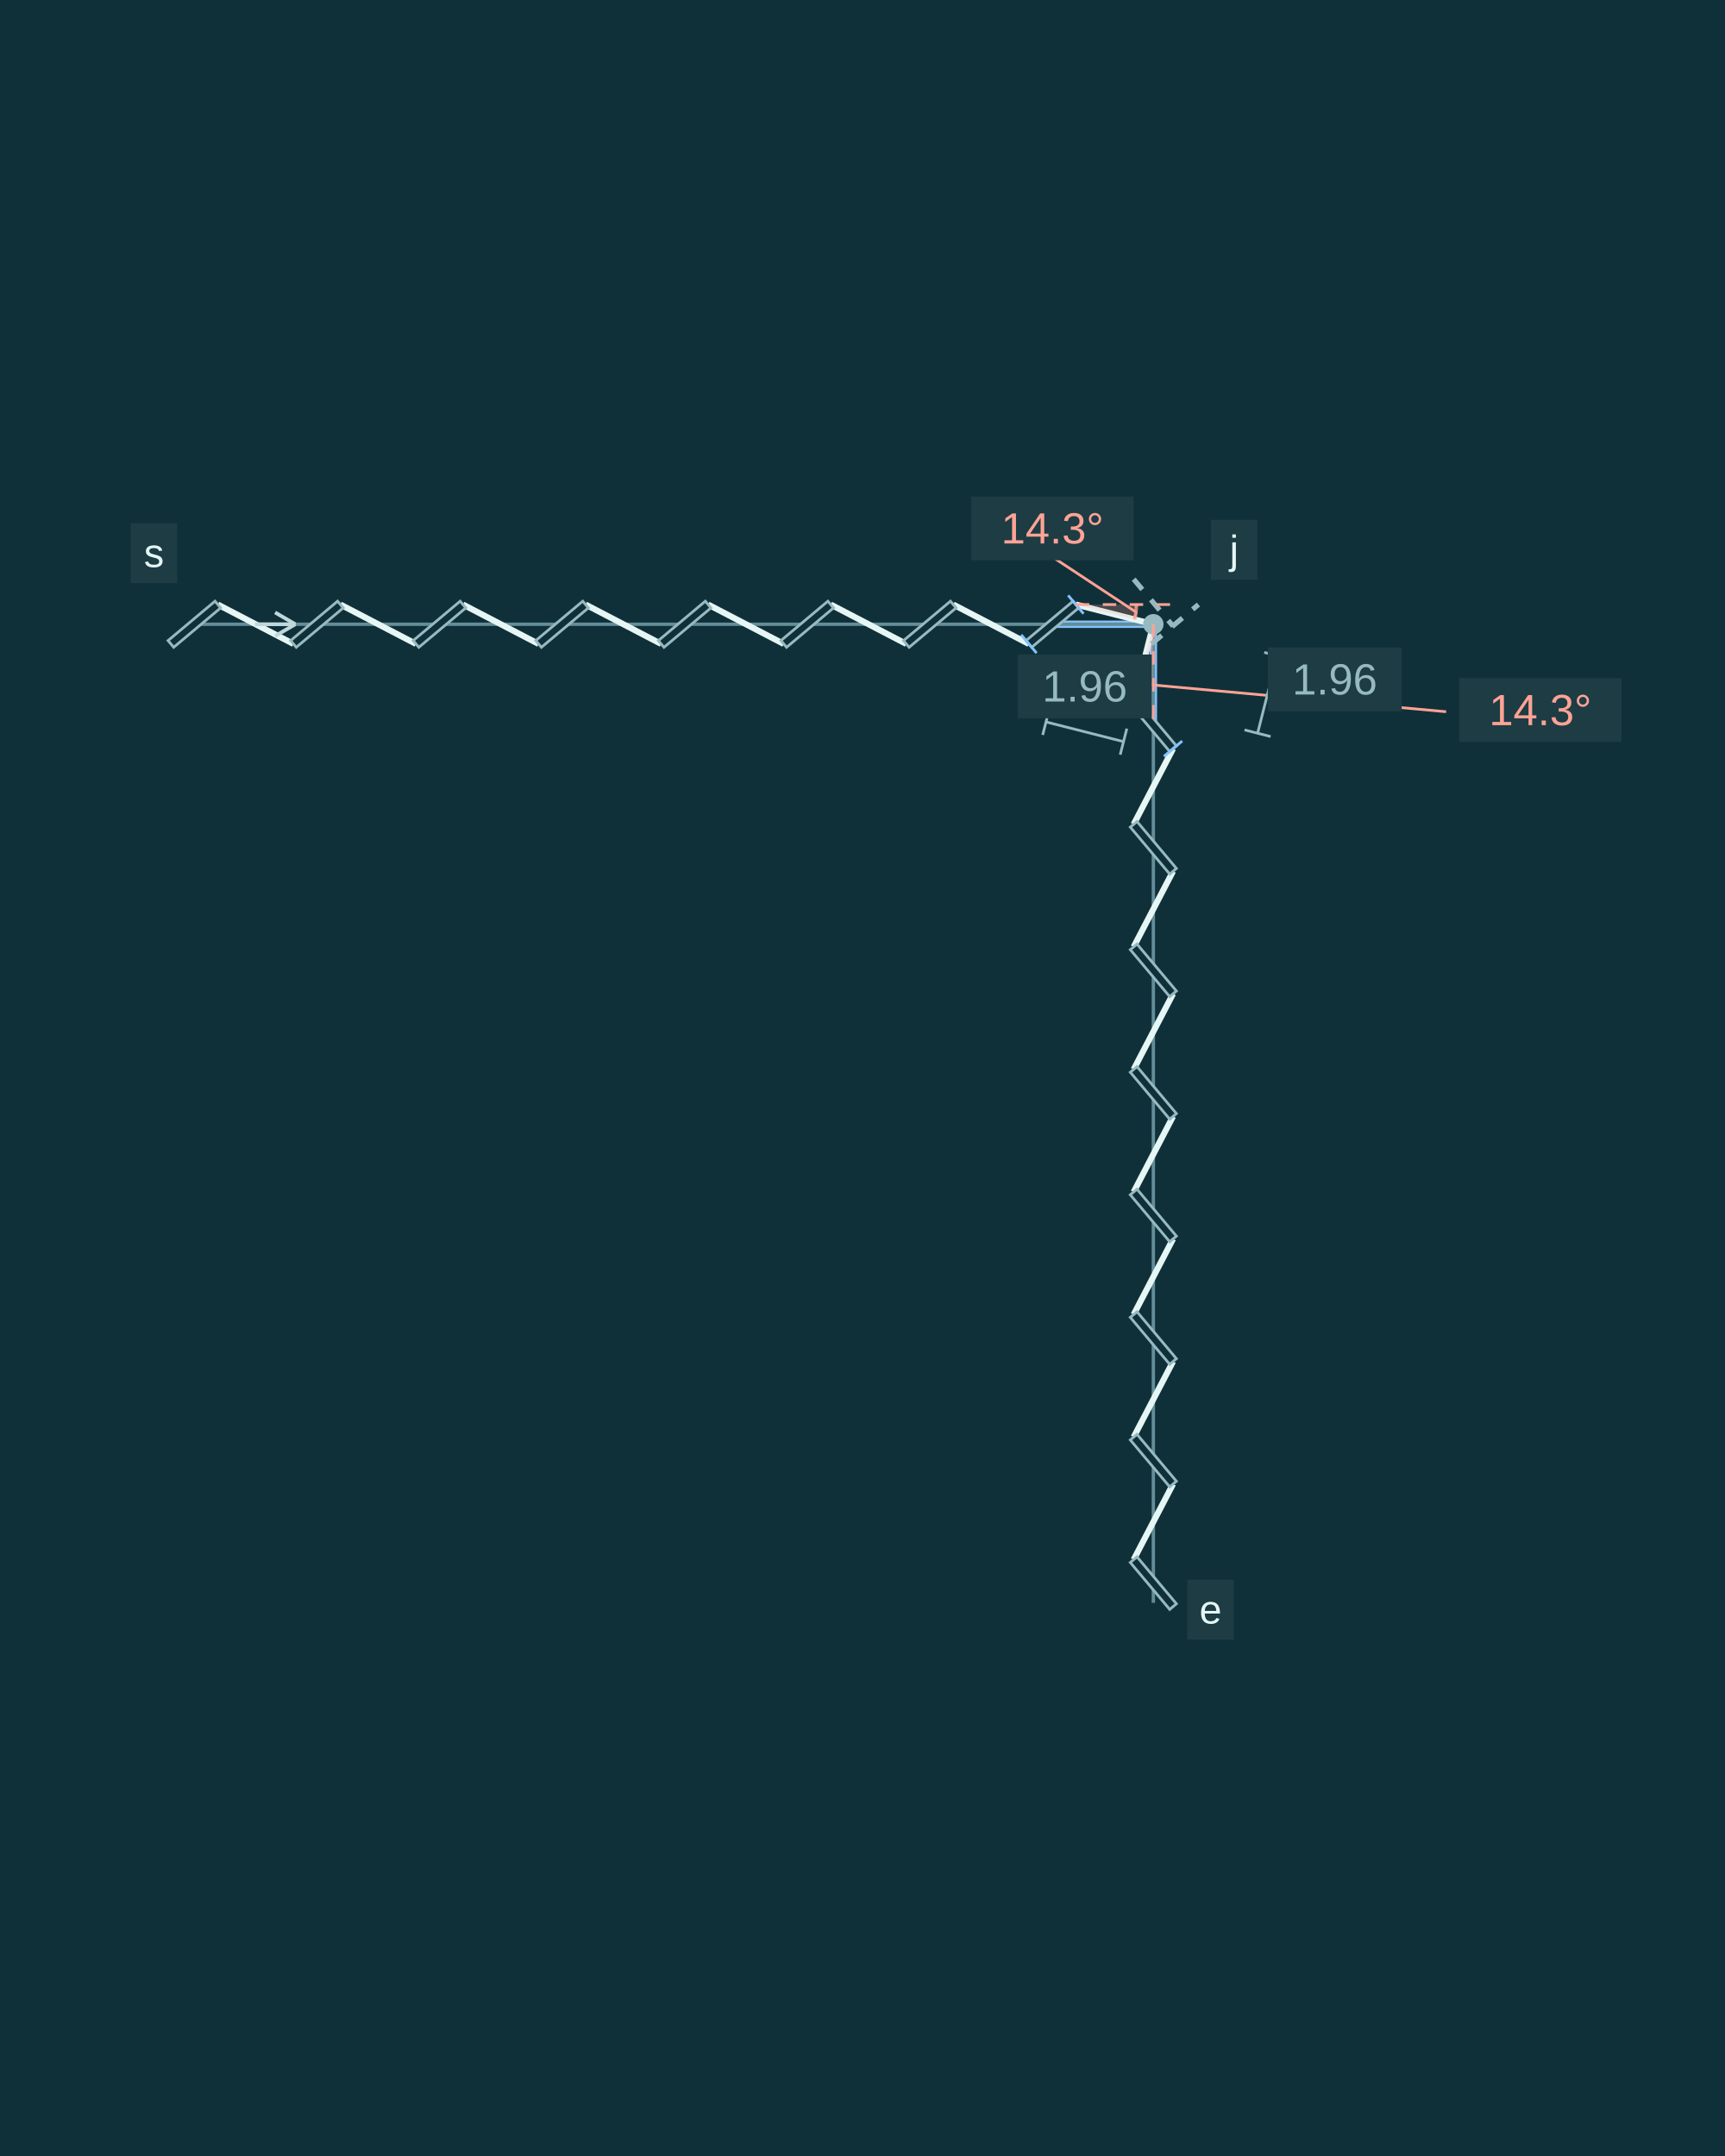
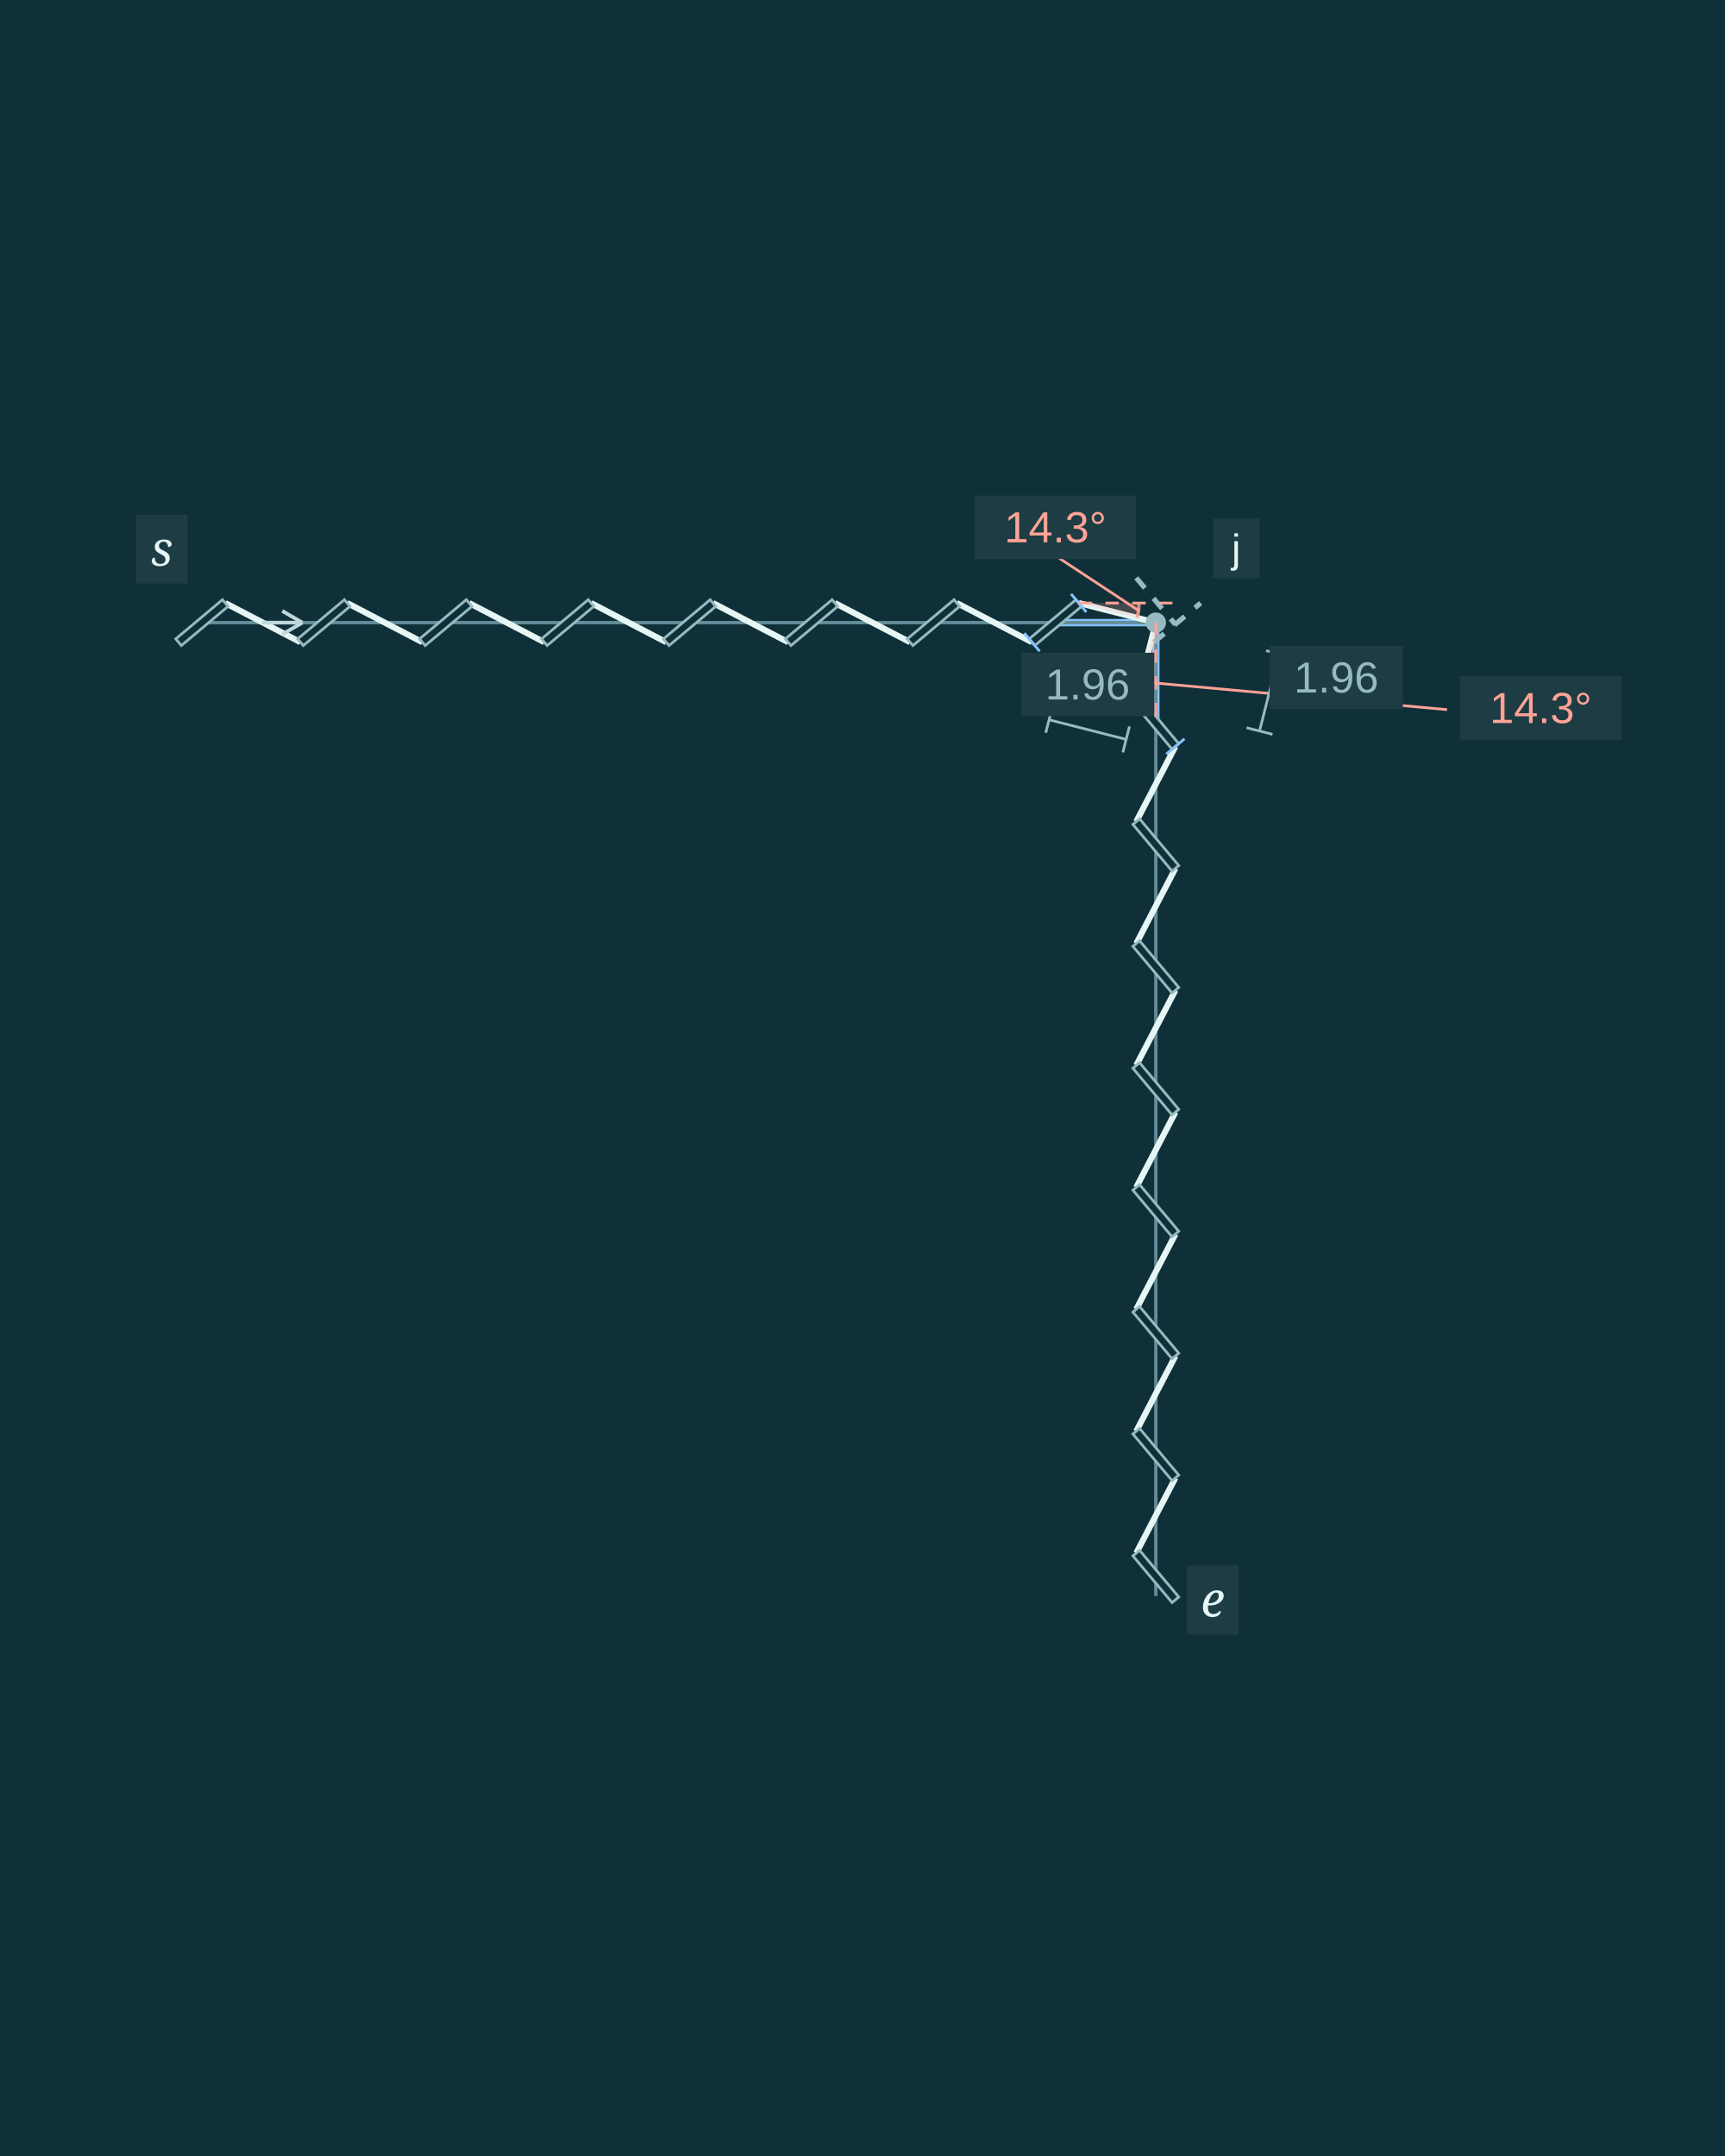
<svg xmlns="http://www.w3.org/2000/svg" width="600" height="750" viewBox="0 0 600 750" role="img" aria-labelledby="title description">
  <rect width="100%" height="100%" fill="#103039" />
-   <g transform="translate(-78.69992 170.3375) scale(1.170407)">
+   <g transform="translate(-75.29883 170.0235) scale(1.164214)">
    <line class="adjusted-gap" x1="410" y1="70.012" x2="410" y2="40" stroke="#84C2FF" stroke-width="2.2" />
    <line class="adjusted-gap" x1="379.988" y1="40" x2="410" y2="40" stroke="#84C2FF" stroke-width="2.2" />
    <line class="guide" x1="125" y1="40" x2="410" y2="40" stroke="#638D98" stroke-width="1" />
    <line class="guide" x1="410" y1="40" x2="410" y2="330.854" stroke="#638D98" stroke-width="1" />
    <line class="thread" x1="131.976" y1="34.146" x2="154.451" y2="45.854" stroke="#E5F6F5" stroke-width="1.8" />
    <line class="thread" x1="168.403" y1="34.146" x2="190.878" y2="45.854" stroke="#E5F6F5" stroke-width="1.8" />
    <line class="thread" x1="204.83" y1="34.146" x2="227.304" y2="45.854" stroke="#E5F6F5" stroke-width="1.8" />
    <line class="thread" x1="241.257" y1="34.146" x2="263.731" y2="45.854" stroke="#E5F6F5" stroke-width="1.8" />
    <line class="thread" x1="277.684" y1="34.146" x2="300.158" y2="45.854" stroke="#E5F6F5" stroke-width="1.8" />
    <line class="thread" x1="314.11" y1="34.146" x2="336.585" y2="45.854" stroke="#E5F6F5" stroke-width="1.8" />
    <line class="thread" x1="350.537" y1="34.146" x2="373.012" y2="45.854" stroke="#E5F6F5" stroke-width="1.8" />
    <line class="thread" x1="386.964" y1="34.146" x2="410" y2="40" stroke="#E5F6F5" stroke-width="1.8" />
    <line class="thread" x1="410" y1="40" x2="404.146" y2="63.036" stroke="#E5F6F5" stroke-width="1.8" />
    <line class="thread" x1="415.854" y1="76.988" x2="404.146" y2="99.463" stroke="#E5F6F5" stroke-width="1.8" />
    <line class="thread" x1="415.854" y1="113.415" x2="404.146" y2="135.89" stroke="#E5F6F5" stroke-width="1.8" />
    <line class="thread" x1="415.854" y1="149.842" x2="404.146" y2="172.316" stroke="#E5F6F5" stroke-width="1.8" />
    <line class="thread" x1="415.854" y1="186.269" x2="404.146" y2="208.743" stroke="#E5F6F5" stroke-width="1.8" />
    <line class="thread" x1="415.854" y1="222.696" x2="404.146" y2="245.17" stroke="#E5F6F5" stroke-width="1.8" />
    <line class="thread" x1="415.854" y1="259.122" x2="404.146" y2="281.597" stroke="#E5F6F5" stroke-width="1.8" />
    <line class="thread" x1="415.854" y1="295.549" x2="404.146" y2="318.024" stroke="#E5F6F5" stroke-width="1.8" />
    <line class="slit" x1="118.024" y1="45.854" x2="131.976" y2="34.146" stroke="#103039" stroke-width="2.6" />
    <polygon class="slit-outline" points="118.859,46.85 132.812,35.142 131.141,33.15 117.188,44.858" fill="#103039" stroke="#97BAC1" stroke-width="0.8" />
    <line class="slit" x1="154.451" y1="45.854" x2="168.403" y2="34.146" stroke="#103039" stroke-width="2.6" />
    <polygon class="slit-outline" points="155.286,46.85 169.239,35.142 167.567,33.15 153.615,44.858" fill="#103039" stroke="#97BAC1" stroke-width="0.8" />
    <line class="slit" x1="190.878" y1="45.854" x2="204.83" y2="34.146" stroke="#103039" stroke-width="2.6" />
    <polygon class="slit-outline" points="191.713,46.85 205.666,35.142 203.994,33.15 190.042,44.858" fill="#103039" stroke="#97BAC1" stroke-width="0.8" />
    <line class="slit" x1="227.304" y1="45.854" x2="241.257" y2="34.146" stroke="#103039" stroke-width="2.6" />
    <polygon class="slit-outline" points="228.14,46.85 242.092,35.142 240.421,33.15 226.469,44.858" fill="#103039" stroke="#97BAC1" stroke-width="0.8" />
    <line class="slit" x1="263.731" y1="45.854" x2="277.684" y2="34.146" stroke="#103039" stroke-width="2.6" />
    <polygon class="slit-outline" points="264.567,46.85 278.519,35.142 276.848,33.15 262.896,44.858" fill="#103039" stroke="#97BAC1" stroke-width="0.8" />
    <line class="slit" x1="300.158" y1="45.854" x2="314.11" y2="34.146" stroke="#103039" stroke-width="2.6" />
    <polygon class="slit-outline" points="300.994,46.85 314.946,35.142 313.275,33.15 299.323,44.858" fill="#103039" stroke="#97BAC1" stroke-width="0.8" />
    <line class="slit" x1="336.585" y1="45.854" x2="350.537" y2="34.146" stroke="#103039" stroke-width="2.6" />
    <polygon class="slit-outline" points="337.421,46.85 351.373,35.142 349.702,33.15 335.749,44.858" fill="#103039" stroke="#97BAC1" stroke-width="0.8" />
    <line class="slit" x1="373.012" y1="45.854" x2="386.964" y2="34.146" stroke="#103039" stroke-width="2.6" />
    <polygon class="slit-outline" points="373.848,46.85 387.8,35.142 386.129,33.15 372.176,44.858" fill="#103039" stroke="#97BAC1" stroke-width="0.8" />
    <line class="adjustment-mark" x1="375.295" y1="48.574" x2="370.729" y2="43.133" stroke="#84C2FF" stroke-width="0.8" />
    <line class="adjustment-mark" x1="389.247" y1="36.867" x2="384.681" y2="31.426" stroke="#84C2FF" stroke-width="0.8" />
    <line class="virtual" x1="409.439" y1="45.854" x2="423.391" y2="34.146" stroke="#97BAC1" stroke-width="1.5" stroke-dasharray="4 4" />
    <line class="slit" x1="404.146" y1="318.024" x2="415.854" y2="331.976" stroke="#103039" stroke-width="2.6" />
    <polygon class="slit-outline" points="403.15,318.859 414.858,332.812 416.85,331.141 405.142,317.188" fill="#103039" stroke="#97BAC1" stroke-width="0.8" />
    <line class="slit" x1="404.146" y1="281.597" x2="415.854" y2="295.549" stroke="#103039" stroke-width="2.6" />
    <polygon class="slit-outline" points="403.15,282.433 414.858,296.385 416.85,294.714 405.142,280.761" fill="#103039" stroke="#97BAC1" stroke-width="0.8" />
    <line class="slit" x1="404.146" y1="245.17" x2="415.854" y2="259.122" stroke="#103039" stroke-width="2.6" />
    <polygon class="slit-outline" points="403.15,246.006 414.858,259.958 416.85,258.287 405.142,244.334" fill="#103039" stroke="#97BAC1" stroke-width="0.8" />
    <line class="slit" x1="404.146" y1="208.743" x2="415.854" y2="222.696" stroke="#103039" stroke-width="2.6" />
    <polygon class="slit-outline" points="403.15,209.579 414.858,223.531 416.85,221.86 405.142,207.908" fill="#103039" stroke="#97BAC1" stroke-width="0.8" />
    <line class="slit" x1="404.146" y1="172.316" x2="415.854" y2="186.269" stroke="#103039" stroke-width="2.6" />
    <polygon class="slit-outline" points="403.15,173.152 414.858,187.104 416.85,185.433 405.142,171.481" fill="#103039" stroke="#97BAC1" stroke-width="0.8" />
    <line class="slit" x1="404.146" y1="135.89" x2="415.854" y2="149.842" stroke="#103039" stroke-width="2.6" />
    <polygon class="slit-outline" points="403.15,136.725 414.858,150.677 416.85,149.006 405.142,135.054" fill="#103039" stroke="#97BAC1" stroke-width="0.8" />
    <line class="slit" x1="404.146" y1="99.463" x2="415.854" y2="113.415" stroke="#103039" stroke-width="2.6" />
    <polygon class="slit-outline" points="403.15,100.298 414.858,114.251 416.85,112.579 405.142,98.627" fill="#103039" stroke="#97BAC1" stroke-width="0.8" />
    <line class="slit" x1="404.146" y1="63.036" x2="415.854" y2="76.988" stroke="#103039" stroke-width="2.6" />
    <polygon class="slit-outline" points="403.15,63.871 414.858,77.824 416.85,76.152 405.142,62.2" fill="#103039" stroke="#97BAC1" stroke-width="0.8" />
    <line class="adjustment-mark" x1="401.426" y1="65.319" x2="406.867" y2="60.753" stroke="#84C2FF" stroke-width="0.8" />
    <line class="adjustment-mark" x1="413.133" y1="79.271" x2="418.574" y2="74.705" stroke="#84C2FF" stroke-width="0.8" />
    <line class="virtual" x1="404.146" y1="26.609" x2="415.854" y2="40.561" stroke="#97BAC1" stroke-width="1.5" stroke-dasharray="4 4" />
    <circle class="hole" cx="410" cy="40" r="3.036" fill="#97BAC1" />
-     <rect class="label-background" x="106.1" y="9.96" width="13.8" height="17.8" fill="#1D3C44" />
-     <text class="notation-start" x="113" y="23" text-anchor="middle" font-family="Arial" font-size="12" fill="#E5F6F5">s</text>
+     <rect class="label-background" x="105.32" y="7.752" width="15.36" height="20.56" fill="#1D3C44" />
+     <text class="notation-start" x="113" y="23" text-anchor="middle" font-family="Cambria" font-size="14.4" font-style="italic" fill="#E5F6F5">s</text>
    <line class="direction" x1="143" y1="40" x2="155" y2="40" stroke="#BED8DB" stroke-width="1.1" />
    <line class="direction" x1="155" y1="40" x2="149" y2="36.5" stroke="#BED8DB" stroke-width="1.1" />
    <line class="direction" x1="155" y1="40" x2="149" y2="43.5" stroke="#BED8DB" stroke-width="1.1" />
-     <rect class="label-background" x="420.1" y="323.96" width="13.8" height="17.8" fill="#1D3C44" />
-     <text class="notation-end" x="427" y="337" text-anchor="middle" font-family="Arial" font-size="12" fill="#E5F6F5">e</text>
+     <rect class="label-background" x="419.32" y="321.752" width="15.36" height="20.56" fill="#1D3C44" />
+     <text class="notation-end" x="427" y="337" text-anchor="middle" font-family="Cambria" font-size="14.4" font-style="italic" fill="#E5F6F5">e</text>
    <rect class="label-background" x="427.1" y="8.96" width="13.8" height="17.8" fill="#1D3C44" />
    <text class="notation-junction" x="434" y="22" text-anchor="middle" font-family="Arial" font-size="12" fill="#E5F6F5">j</text>
    <polygon class="angle-wedge" points="386.964,34.146 404.964,34.146 404.962,34.426 404.955,34.706 404.945,34.986 404.929,35.265 404.91,35.545 404.886,35.824 404.858,36.102 404.825,36.38 404.788,36.658 404.747,36.935 404.701,37.211 404.652,37.486 404.598,37.761 404.539,38.035 404.477,38.308 404.41,38.579" fill="#FFA396" fill-opacity="0.22" />
    <line class="angle-reference" x1="386.964" y1="34.146" x2="414.964" y2="34.146" stroke="#FFA396" stroke-width="0.8" stroke-dasharray="4 4" />
    <line class="thread-angle" x1="404.964" y1="34.146" x2="404.962" y2="34.426" stroke="#FFA396" stroke-width="1" />
    <line class="thread-angle" x1="404.962" y1="34.426" x2="404.955" y2="34.706" stroke="#FFA396" stroke-width="1" />
    <line class="thread-angle" x1="404.955" y1="34.706" x2="404.945" y2="34.986" stroke="#FFA396" stroke-width="1" />
    <line class="thread-angle" x1="404.945" y1="34.986" x2="404.929" y2="35.265" stroke="#FFA396" stroke-width="1" />
    <line class="thread-angle" x1="404.929" y1="35.265" x2="404.91" y2="35.545" stroke="#FFA396" stroke-width="1" />
    <line class="thread-angle" x1="404.91" y1="35.545" x2="404.886" y2="35.824" stroke="#FFA396" stroke-width="1" />
    <line class="thread-angle" x1="404.886" y1="35.824" x2="404.858" y2="36.102" stroke="#FFA396" stroke-width="1" />
    <line class="thread-angle" x1="404.858" y1="36.102" x2="404.825" y2="36.38" stroke="#FFA396" stroke-width="1" />
    <line class="thread-angle" x1="404.825" y1="36.38" x2="404.788" y2="36.658" stroke="#FFA396" stroke-width="1" />
    <line class="thread-angle" x1="404.788" y1="36.658" x2="404.747" y2="36.935" stroke="#FFA396" stroke-width="1" />
    <line class="thread-angle" x1="404.747" y1="36.935" x2="404.701" y2="37.211" stroke="#FFA396" stroke-width="1" />
    <line class="thread-angle" x1="404.701" y1="37.211" x2="404.652" y2="37.486" stroke="#FFA396" stroke-width="1" />
    <line class="thread-angle" x1="404.652" y1="37.486" x2="404.598" y2="37.761" stroke="#FFA396" stroke-width="1" />
    <line class="thread-angle" x1="404.598" y1="37.761" x2="404.539" y2="38.035" stroke="#FFA396" stroke-width="1" />
    <line class="thread-angle" x1="404.539" y1="38.035" x2="404.477" y2="38.308" stroke="#FFA396" stroke-width="1" />
    <line class="thread-angle" x1="404.477" y1="38.308" x2="404.41" y2="38.579" stroke="#FFA396" stroke-width="1" />
    <line class="angle-leader" x1="380" y1="20" x2="404.825" y2="36.38" stroke="#FFA396" stroke-width="0.8" />
    <rect class="label-background" x="355.875" y="2.04" width="48.25" height="18.95" fill="#1D3C44" />
    <text class="thread-angle-value" x="380" y="16" text-anchor="middle" font-family="Arial" font-size="13" fill="#FFA396">14.3°</text>
    <polygon class="angle-wedge" points="410,40 410,58 409.72,57.998 409.44,57.991 409.16,57.98 408.881,57.965 408.602,57.946 408.323,57.922 408.044,57.893 407.766,57.861 407.489,57.824 407.212,57.783 406.936,57.737 406.66,57.687 406.385,57.633 406.112,57.575 405.839,57.512 405.567,57.446" fill="#FFA396" fill-opacity="0.22" />
    <line class="angle-reference" x1="410" y1="40" x2="410" y2="68" stroke="#FFA396" stroke-width="0.8" stroke-dasharray="4 4" />
    <line class="thread-angle" x1="410" y1="58" x2="409.72" y2="57.998" stroke="#FFA396" stroke-width="1" />
    <line class="thread-angle" x1="409.72" y1="57.998" x2="409.44" y2="57.991" stroke="#FFA396" stroke-width="1" />
    <line class="thread-angle" x1="409.44" y1="57.991" x2="409.16" y2="57.98" stroke="#FFA396" stroke-width="1" />
    <line class="thread-angle" x1="409.16" y1="57.98" x2="408.881" y2="57.965" stroke="#FFA396" stroke-width="1" />
    <line class="thread-angle" x1="408.881" y1="57.965" x2="408.602" y2="57.946" stroke="#FFA396" stroke-width="1" />
    <line class="thread-angle" x1="408.602" y1="57.946" x2="408.323" y2="57.922" stroke="#FFA396" stroke-width="1" />
    <line class="thread-angle" x1="408.323" y1="57.922" x2="408.044" y2="57.893" stroke="#FFA396" stroke-width="1" />
    <line class="thread-angle" x1="408.044" y1="57.893" x2="407.766" y2="57.861" stroke="#FFA396" stroke-width="1" />
    <line class="thread-angle" x1="407.766" y1="57.861" x2="407.489" y2="57.824" stroke="#FFA396" stroke-width="1" />
    <line class="thread-angle" x1="407.489" y1="57.824" x2="407.212" y2="57.783" stroke="#FFA396" stroke-width="1" />
    <line class="thread-angle" x1="407.212" y1="57.783" x2="406.936" y2="57.737" stroke="#FFA396" stroke-width="1" />
    <line class="thread-angle" x1="406.936" y1="57.737" x2="406.66" y2="57.687" stroke="#FFA396" stroke-width="1" />
    <line class="thread-angle" x1="406.66" y1="57.687" x2="406.385" y2="57.633" stroke="#FFA396" stroke-width="1" />
    <line class="thread-angle" x1="406.385" y1="57.633" x2="406.112" y2="57.575" stroke="#FFA396" stroke-width="1" />
    <line class="thread-angle" x1="406.112" y1="57.575" x2="405.839" y2="57.512" stroke="#FFA396" stroke-width="1" />
    <line class="thread-angle" x1="405.839" y1="57.512" x2="405.567" y2="57.446" stroke="#FFA396" stroke-width="1" />
    <line class="angle-leader" x1="497" y1="66" x2="407.766" y2="57.861" stroke="#FFA396" stroke-width="0.8" />
    <rect class="label-background" x="500.875" y="56.04" width="48.25" height="18.95" fill="#1D3C44" />
    <text class="thread-angle-value" x="525" y="70" text-anchor="middle" font-family="Arial" font-size="13" fill="#FFA396">14.3°</text>
    <line class="thread-length-dimension" x1="378.098" y1="69.037" x2="401.134" y2="74.891" stroke="#97BAC1" stroke-width="0.8" />
    <line class="thread-length-dimension" x1="377.113" y1="72.914" x2="379.083" y2="65.161" stroke="#97BAC1" stroke-width="0.8" />
    <line class="thread-length-dimension" x1="400.149" y1="78.768" x2="402.119" y2="71.014" stroke="#97BAC1" stroke-width="0.8" />
    <rect class="label-background" x="369.716" y="49.004" width="39.8" height="18.95" fill="#1D3C44" />
    <text class="thread-length-value" x="389.616" y="62.964" text-anchor="middle" font-family="Arial" font-size="13" fill="#97BAC1">1.96</text>
    <line class="thread-length-dimension" x1="446.83" y1="49.359" x2="440.976" y2="72.395" stroke="#97BAC1" stroke-width="0.8" />
    <line class="thread-length-dimension" x1="442.953" y1="48.374" x2="450.706" y2="50.344" stroke="#97BAC1" stroke-width="0.8" />
    <line class="thread-length-dimension" x1="437.099" y1="71.409" x2="444.853" y2="73.38" stroke="#97BAC1" stroke-width="0.8" />
    <rect class="label-background" x="444.003" y="46.917" width="39.8" height="18.95" fill="#1D3C44" />
    <text class="thread-length-value" x="463.903" y="60.877" text-anchor="middle" font-family="Arial" font-size="13" fill="#97BAC1">1.96</text>
  </g>
</svg>
